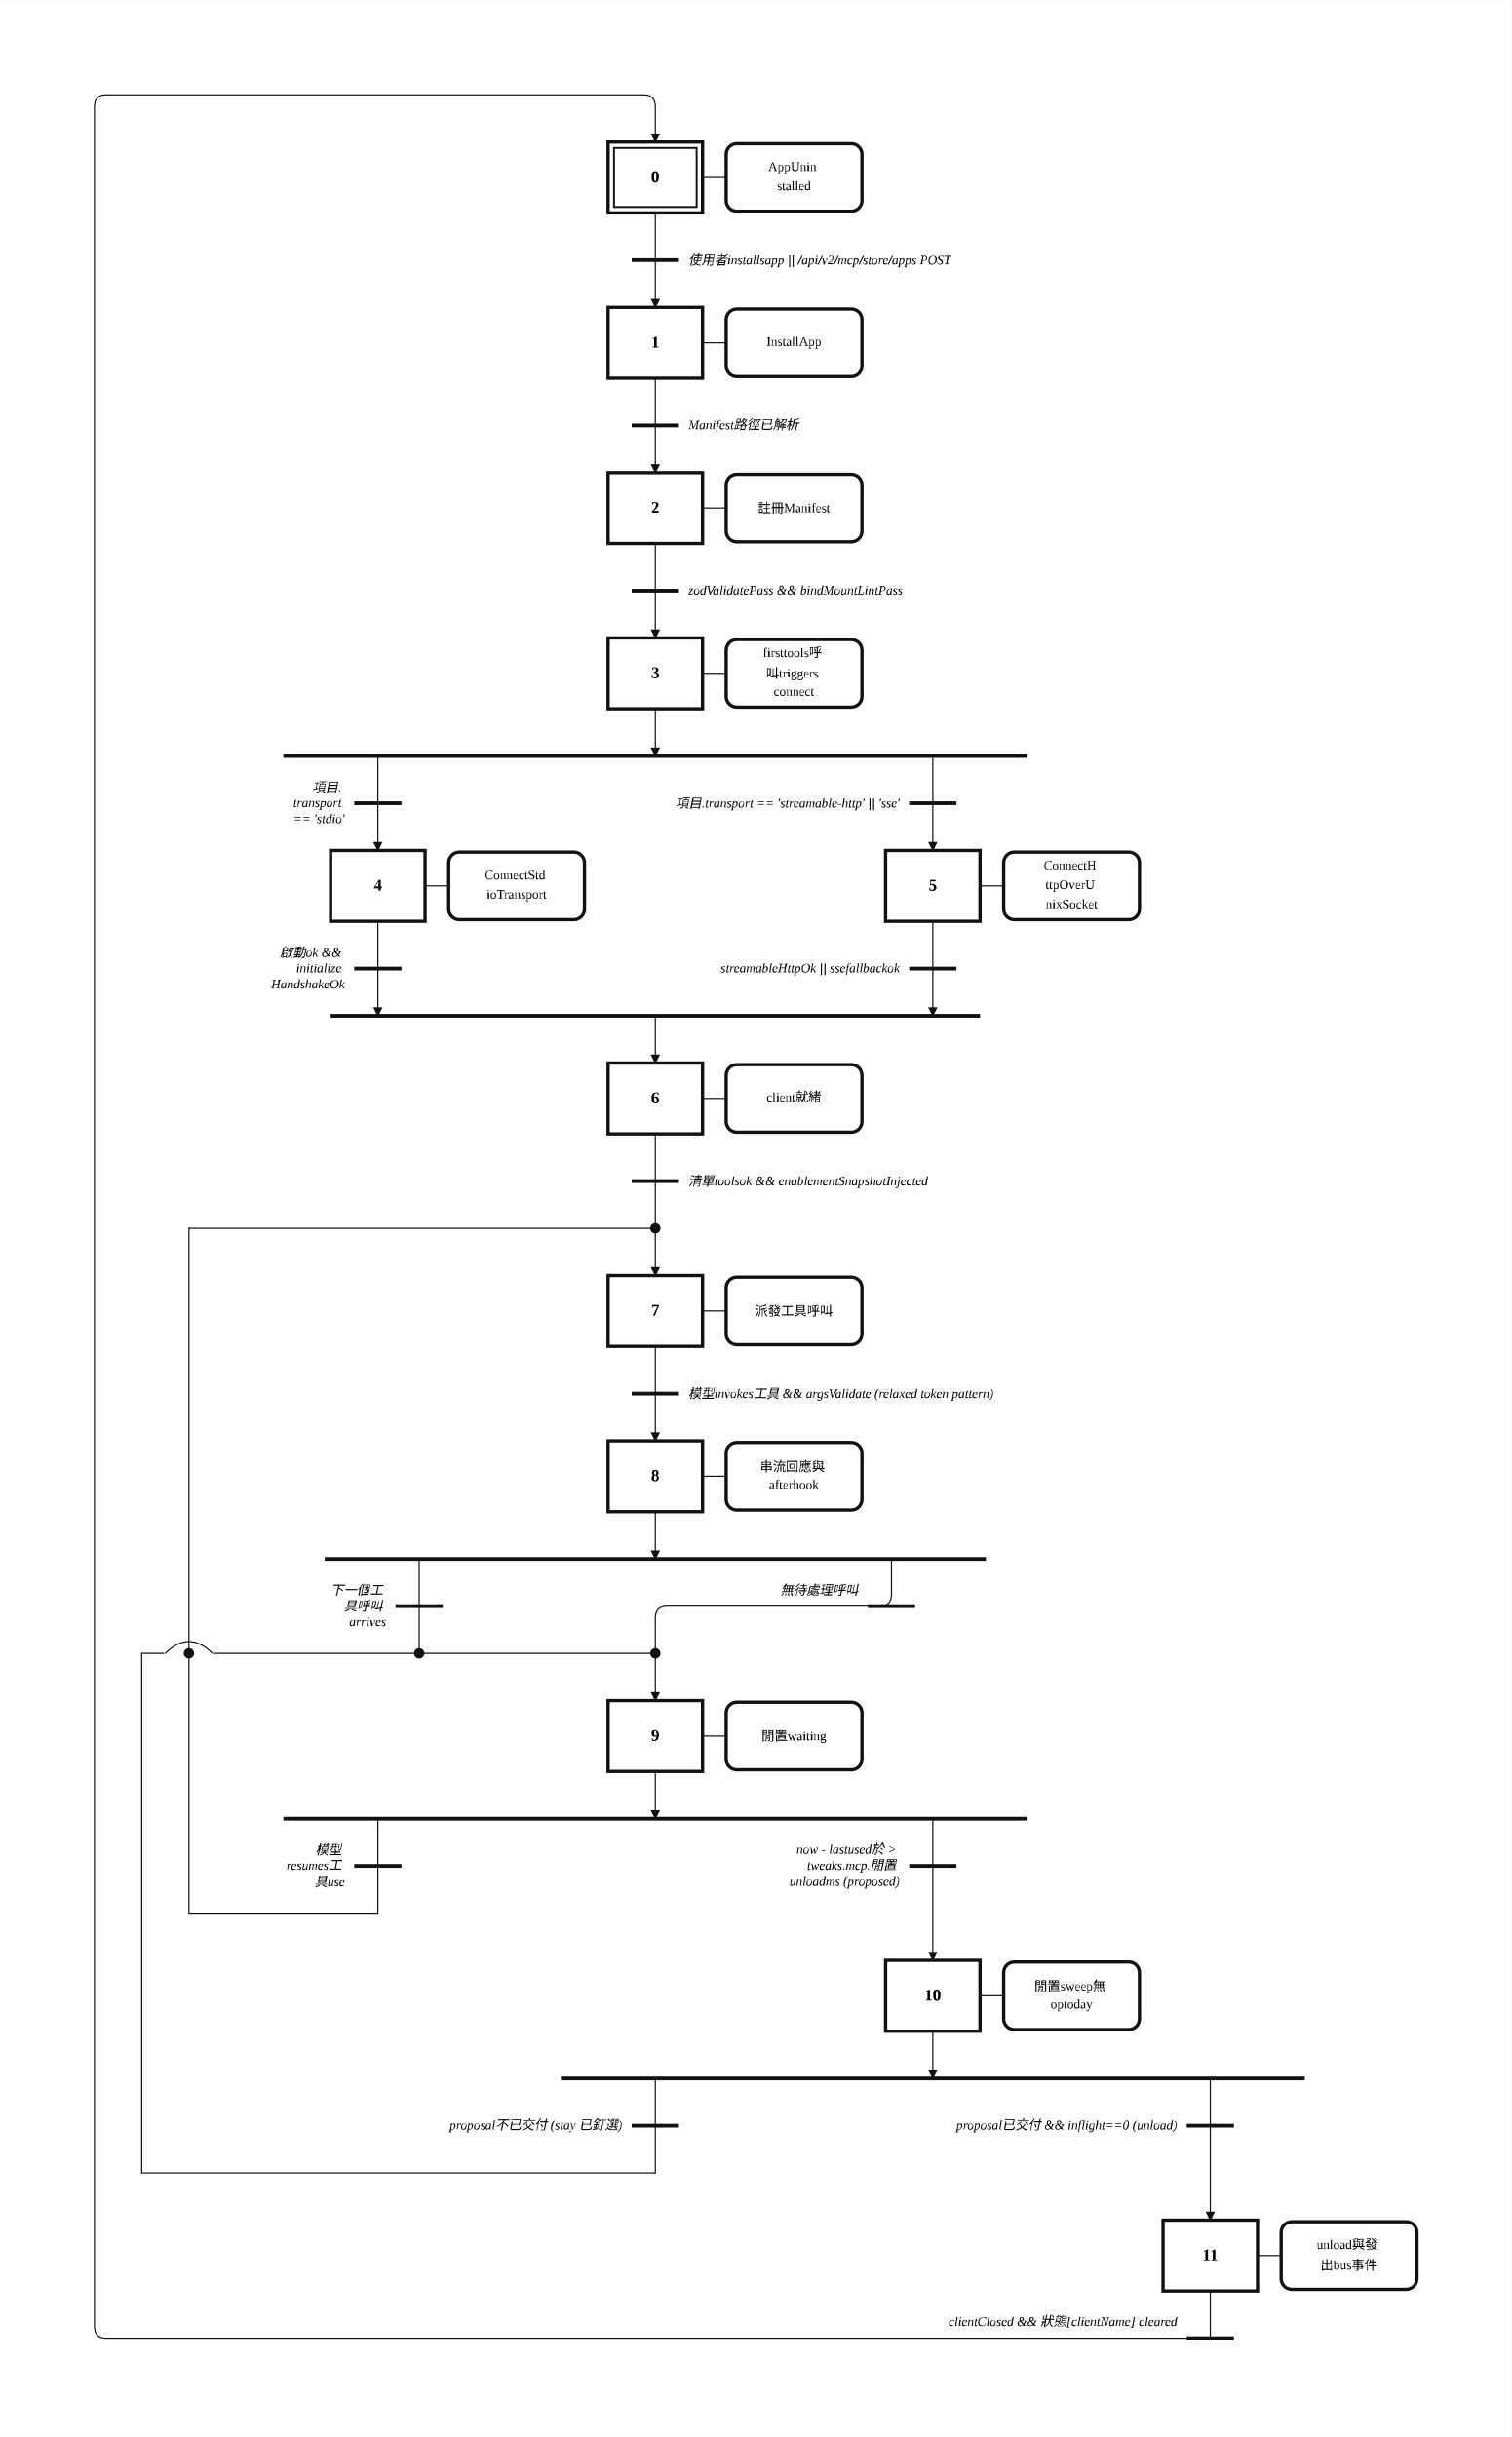
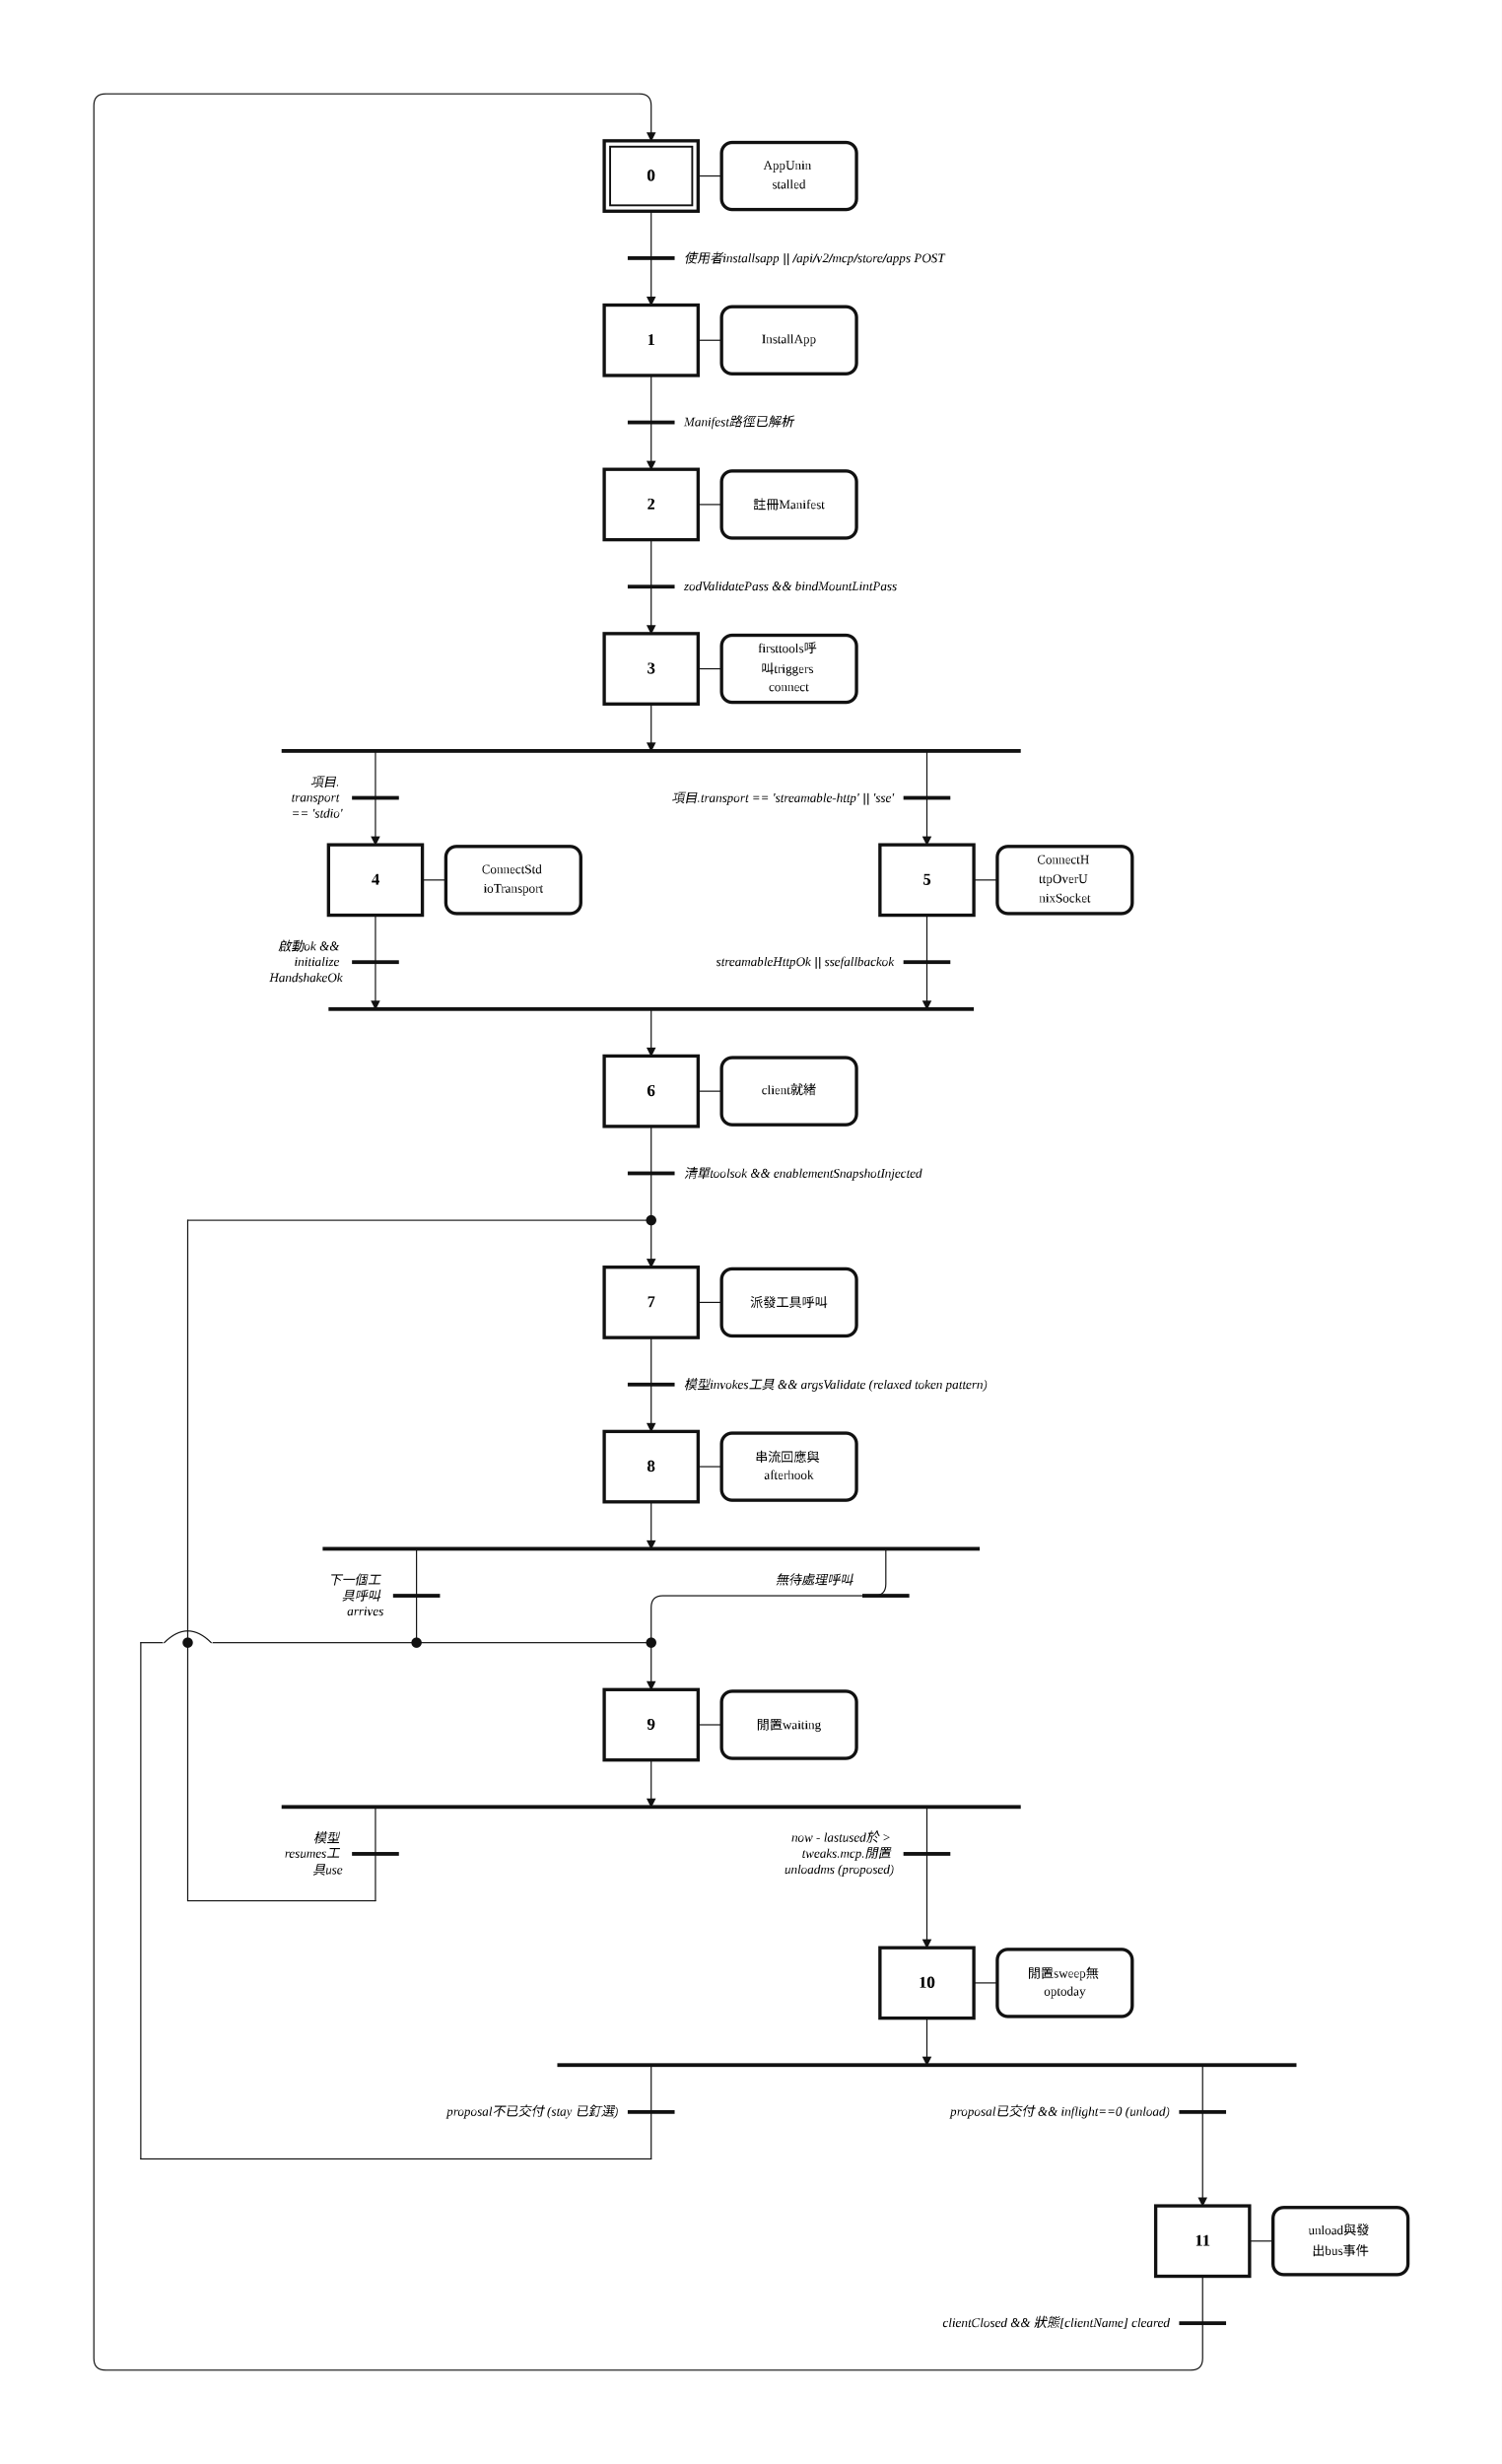
- <svg xmlns="http://www.w3.org/2000/svg" width="1280" height="2064" viewBox="-6.00 -2.00 64.00 103.17" role="img">
+ <svg xmlns="http://www.w3.org/2000/svg" width="1280" height="2100" viewBox="-6.00 -2.00 64.00 105.00" role="img">
  <style>
.step{fill:#fff;stroke:#111;stroke-width:.14}.step-inner{fill:none;stroke:#111;stroke-width:.08}
.action{fill:#fff;stroke:#111;stroke-width:.14}.gate{stroke:#111;stroke-width:.16}
.edge{fill:none;stroke:#111;stroke-width:.05;stroke-linecap:round;stroke-linejoin:round}.edge-arrow{marker-end:url(#arrow)}
.flyover-mask{stroke:#fff;stroke-width:.12;stroke-linecap:round}
.flyover{fill:none;stroke:#111;stroke-width:.05;stroke-linecap:round}
.junction{fill:#111;stroke:#111;stroke-width:0}.branch-junction{fill:#fff;stroke:#111;stroke-width:.08}
.assoc{stroke:#111;stroke-width:.05}.label{font:bold .7px 'Times New Roman', 'BiauKai', 'DFKai-SB', serif;text-anchor:middle;dominant-baseline:middle}
.action-label{font:.55px 'Times New Roman', 'BiauKai', 'DFKai-SB', serif;text-anchor:middle;dominant-baseline:middle}.gate-label{font:italic .55px 'Times New Roman', 'BiauKai', 'DFKai-SB', serif;text-anchor:start;dominant-baseline:middle}.gate-label-left{font:italic .55px 'Times New Roman', 'BiauKai', 'DFKai-SB', serif;text-anchor:end;dominant-baseline:middle}
</style>
  <defs>
    <marker id="arrow" markerWidth="0.4" markerHeight="0.4" refX="0.36" refY="0.2" orient="auto" markerUnits="userSpaceOnUse">
      <path d="M 0 0 L 0.4 0.2 L 0 0.4 z" fill="#111" />
    </marker>
  </defs>
-   <rect x="-6.00" y="-2.00" width="64.00" height="103.17" fill="white" />
+   <rect x="-6.00" y="-2.00" width="64.00" height="105.00" fill="white" />
  <path class="edge edge-arrow" d="M 21.75 48.00 L 21.75 52.00" />
  <path class="edge edge-arrow" d="M 31.75 64.00 L 31.75 65.50 Q 31.75 66.00 31.25 66.00 L 22.25 66.00 Q 21.75 66.00 21.75 66.50 L 21.75 70.00" />
  <path class="edge" d="M 21.75 7.00 L 21.75 9.00" />
  <path class="edge edge-arrow" d="M 21.75 9.00 L 21.75 11.00" />
  <path class="edge" d="M 21.75 14.00 L 21.75 16.00" />
  <path class="edge edge-arrow" d="M 21.75 16.00 L 21.75 18.00" />
  <path class="edge" d="M 21.75 21.00 L 21.75 23.00" />
  <path class="edge edge-arrow" d="M 21.75 23.00 L 21.75 25.00" />
  <path class="edge edge-arrow" d="M 21.75 28.00 L 21.75 30.00" />
  <path class="edge edge-arrow" d="M 10.00 30.00 L 10.00 34.00" />
  <path class="edge edge-arrow" d="M 33.50 30.00 L 33.50 34.00" />
  <path class="edge edge-arrow" d="M 10.00 37.00 L 10.00 41.00" />
  <path class="edge edge-arrow" d="M 21.75 41.00 L 21.75 43.00" />
  <path class="edge edge-arrow" d="M 33.50 37.00 L 33.50 41.00" />
  <path class="edge" d="M 21.75 46.00 L 21.75 48.00" />
  <path class="edge" d="M 21.75 55.00 L 21.75 57.00" />
  <path class="edge edge-arrow" d="M 21.75 57.00 L 21.75 59.00" />
  <path class="edge edge-arrow" d="M 21.75 62.00 L 21.75 64.00" />
  <path class="edge" d="M 11.75 64.00 L 11.75 68.00" />
  <path class="edge" d="M 11.75 68.00 L 2.00 68.00" />
  <path class="edge" d="M 2.00 68.00 L 2.00 50.00" />
  <path class="edge" d="M 2.00 50.00 L 21.75 50.00" />
  <path class="edge edge-arrow" d="M 21.75 73.00 L 21.75 75.00" />
  <path class="edge" d="M 10.00 75.00 L 10.00 79.00" />
  <path class="edge" d="M 10.00 79.00 L 2.00 79.00" />
  <path class="edge" d="M 2.00 79.00 L 2.00 68.00" />
  <path class="edge edge-arrow" d="M 33.50 75.00 L 33.50 81.00" />
  <path class="edge edge-arrow" d="M 33.50 84.00 L 33.50 86.00" />
  <path class="edge" d="M 21.75 86.00 L 21.75 90.00" />
  <path class="edge" d="M 21.75 90.00 L 0.00 90.00" />
  <path class="edge" d="M 0.00 90.00 L 0.00 68.00" />
  <path class="edge" d="M 0.00 68.00 L 2.00 68.00" />
  <path class="edge" d="M 11.75 68.00 L 21.75 68.00" />
  <path class="edge edge-arrow" d="M 45.25 86.00 L 45.25 92.00" />
  <path class="edge" d="M 45.25 95.00 L 45.25 97.00" />
-   <path class="edge edge-arrow" d="M 45.25 97.00 L -1.50 97.00 Q -2.00 97.00 -2.00 96.50 L -2.00 2.50 Q -2.00 2.00 -1.50 2.00 L 21.25 2.00 Q 21.75 2.00 21.75 2.50 L 21.75 4.00" />
+   <path class="edge edge-arrow" d="M 45.25 97.00 L 45.25 98.50 Q 45.25 99.00 44.75 99.00 L -1.50 99.00 Q -2.00 99.00 -2.00 98.50 L -2.00 2.50 Q -2.00 2.00 -1.50 2.00 L 21.25 2.00 Q 21.75 2.00 21.75 2.50 L 21.75 4.00" />
  <rect class="step" x="19.75" y="4.00" width="4.00" height="3.00" />
  <rect class="step-inner" x="20.00" y="4.25" width="3.50" height="2.50" />
  <text class="label" x="21.75" y="5.50">0</text>
  <rect class="step" x="19.75" y="11.00" width="4.00" height="3.00" />
  <text class="label" x="21.75" y="12.50">1</text>
  <rect class="step" x="19.75" y="18.00" width="4.00" height="3.00" />
  <text class="label" x="21.75" y="19.50">2</text>
  <rect class="step" x="19.75" y="25.00" width="4.00" height="3.00" />
  <text class="label" x="21.75" y="26.50">3</text>
  <rect class="step" x="8.00" y="34.00" width="4.00" height="3.00" />
  <text class="label" x="10.00" y="35.50">4</text>
  <rect class="step" x="31.50" y="34.00" width="4.00" height="3.00" />
  <text class="label" x="33.50" y="35.50">5</text>
  <rect class="step" x="19.75" y="43.00" width="4.00" height="3.00" />
  <text class="label" x="21.75" y="44.50">6</text>
  <rect class="step" x="19.75" y="52.00" width="4.00" height="3.00" />
  <text class="label" x="21.75" y="53.50">7</text>
  <rect class="step" x="19.75" y="59.00" width="4.00" height="3.00" />
  <text class="label" x="21.75" y="60.50">8</text>
  <rect class="step" x="19.75" y="70.00" width="4.00" height="3.00" />
  <text class="label" x="21.75" y="71.50">9</text>
  <rect class="step" x="31.50" y="81.00" width="4.00" height="3.00" />
  <text class="label" x="33.50" y="82.50">10</text>
  <rect class="step" x="43.25" y="92.00" width="4.00" height="3.00" />
  <text class="label" x="45.25" y="93.50">11</text>
  <line class="assoc" x1="23.75" y1="5.50" x2="24.75" y2="5.50" />
  <rect class="action" x="24.75" y="4.07" width="5.75" height="2.86" rx="0.45" ry="0.45" />
  <text class="action-label" x="27.62" y="5.09">
    <tspan x="27.62" dy="0">AppUnin</tspan>
    <tspan x="27.62" dy="0.82">stalled</tspan>
  </text>
  <line class="assoc" x1="23.75" y1="12.50" x2="24.75" y2="12.50" />
  <rect class="action" x="24.75" y="11.07" width="5.75" height="2.86" rx="0.45" ry="0.45" />
  <text class="action-label" x="27.62" y="12.50">
    <tspan x="27.62" dy="0">InstallApp</tspan>
  </text>
  <line class="assoc" x1="23.75" y1="19.50" x2="24.75" y2="19.50" />
  <rect class="action" x="24.75" y="18.07" width="5.75" height="2.86" rx="0.45" ry="0.45" />
  <text class="action-label" x="27.62" y="19.50">
    <tspan x="27.62" dy="0">註冊Manifest</tspan>
  </text>
  <line class="assoc" x1="23.75" y1="26.50" x2="24.75" y2="26.50" />
  <rect class="action" x="24.75" y="25.07" width="5.75" height="2.86" rx="0.45" ry="0.45" />
  <text class="action-label" x="27.62" y="25.68">
    <tspan x="27.62" dy="0">firsttools呼</tspan>
    <tspan x="27.62" dy="0.82">叫triggers</tspan>
    <tspan x="27.62" dy="0.82">connect</tspan>
  </text>
  <line class="assoc" x1="12.00" y1="35.50" x2="13.00" y2="35.50" />
  <rect class="action" x="13.00" y="34.07" width="5.75" height="2.86" rx="0.45" ry="0.45" />
  <text class="action-label" x="15.88" y="35.09">
    <tspan x="15.88" dy="0">ConnectStd</tspan>
    <tspan x="15.88" dy="0.82">ioTransport</tspan>
  </text>
  <line class="assoc" x1="35.50" y1="35.50" x2="36.50" y2="35.50" />
  <rect class="action" x="36.50" y="34.07" width="5.75" height="2.86" rx="0.45" ry="0.45" />
  <text class="action-label" x="39.38" y="34.68">
    <tspan x="39.38" dy="0">ConnectH</tspan>
    <tspan x="39.38" dy="0.82">ttpOverU</tspan>
    <tspan x="39.38" dy="0.82">nixSocket</tspan>
  </text>
  <line class="assoc" x1="23.75" y1="44.50" x2="24.75" y2="44.50" />
  <rect class="action" x="24.75" y="43.07" width="5.75" height="2.86" rx="0.45" ry="0.45" />
  <text class="action-label" x="27.62" y="44.50">
    <tspan x="27.62" dy="0">client就緒</tspan>
  </text>
  <line class="assoc" x1="23.75" y1="53.50" x2="24.75" y2="53.50" />
  <rect class="action" x="24.75" y="52.07" width="5.75" height="2.86" rx="0.45" ry="0.45" />
  <text class="action-label" x="27.62" y="53.50">
    <tspan x="27.62" dy="0">派發工具呼叫</tspan>
  </text>
  <line class="assoc" x1="23.75" y1="60.50" x2="24.75" y2="60.50" />
  <rect class="action" x="24.75" y="59.07" width="5.75" height="2.86" rx="0.45" ry="0.45" />
  <text class="action-label" x="27.62" y="60.09">
    <tspan x="27.62" dy="0">串流回應與</tspan>
    <tspan x="27.62" dy="0.82">afterhook</tspan>
  </text>
  <line class="assoc" x1="23.75" y1="71.50" x2="24.75" y2="71.50" />
  <rect class="action" x="24.75" y="70.07" width="5.75" height="2.86" rx="0.45" ry="0.45" />
  <text class="action-label" x="27.62" y="71.50">
    <tspan x="27.62" dy="0">閒置waiting</tspan>
  </text>
  <line class="assoc" x1="35.50" y1="82.50" x2="36.50" y2="82.50" />
  <rect class="action" x="36.50" y="81.07" width="5.75" height="2.86" rx="0.45" ry="0.45" />
  <text class="action-label" x="39.38" y="82.09">
    <tspan x="39.38" dy="0">閒置sweep無</tspan>
    <tspan x="39.38" dy="0.82">optoday</tspan>
  </text>
  <line class="assoc" x1="47.25" y1="93.50" x2="48.25" y2="93.50" />
  <rect class="action" x="48.25" y="92.07" width="5.75" height="2.86" rx="0.45" ry="0.45" />
  <text class="action-label" x="51.12" y="93.09">
    <tspan x="51.12" dy="0">unload與發</tspan>
    <tspan x="51.12" dy="0.82">出bus事件</tspan>
  </text>
  <line class="gate" x1="20.75" y1="9.00" x2="22.75" y2="9.00" />
  <text class="gate-label" x="23.15" y="9.00">
    <tspan x="23.15" dy="0">使用者installsapp || /api/v2/mcp/store/apps POST</tspan>
  </text>
  <line class="gate" x1="20.75" y1="16.00" x2="22.75" y2="16.00" />
  <text class="gate-label" x="23.15" y="16.00">
    <tspan x="23.15" dy="0">Manifest路徑已解析</tspan>
  </text>
  <line class="gate" x1="20.75" y1="23.00" x2="22.75" y2="23.00" />
  <text class="gate-label" x="23.15" y="23.00">
    <tspan x="23.15" dy="0">zodValidatePass &amp;&amp; bindMountLintPass</tspan>
  </text>
  <line class="gate" x1="6.00" y1="30.00" x2="37.50" y2="30.00" />
  <line class="gate" x1="8.00" y1="41.00" x2="35.50" y2="41.00" />
  <line class="gate" x1="20.75" y1="48.00" x2="22.75" y2="48.00" />
  <text class="gate-label" x="23.15" y="48.00">
    <tspan x="23.15" dy="0">清單toolsok &amp;&amp; enablementSnapshotInjected</tspan>
  </text>
  <line class="gate" x1="20.75" y1="57.00" x2="22.75" y2="57.00" />
  <text class="gate-label" x="23.15" y="57.00">
    <tspan x="23.15" dy="0">模型invokes工具 &amp;&amp; argsValidate (relaxed token pattern)</tspan>
  </text>
  <line class="gate" x1="7.75" y1="64.00" x2="35.75" y2="64.00" />
  <line class="gate" x1="6.00" y1="75.00" x2="37.50" y2="75.00" />
  <line class="gate" x1="17.75" y1="86.00" x2="49.25" y2="86.00" />
  <line class="gate" x1="44.25" y1="97.00" x2="46.25" y2="97.00" />
-   <text class="gate-label-left" x="43.85" y="96.32">
+   <text class="gate-label-left" x="43.85" y="97.00">
    <tspan x="43.85" dy="0">clientClosed &amp;&amp; 狀態[clientName] cleared</tspan>
  </text>
  <line class="gate" x1="9.00" y1="32.00" x2="11.00" y2="32.00" />
  <text class="gate-label-left" x="8.60" y="31.32">
    <tspan x="8.60" dy="0">項目.</tspan>
    <tspan x="8.60" dy="0.68">transport</tspan>
    <tspan x="8.60" dy="0.68">== 'stdio'</tspan>
  </text>
  <line class="gate" x1="32.50" y1="32.00" x2="34.50" y2="32.00" />
  <text class="gate-label-left" x="32.10" y="32.00">
    <tspan x="32.10" dy="0">項目.transport == 'streamable-http' || 'sse'</tspan>
  </text>
  <line class="gate" x1="9.00" y1="39.00" x2="11.00" y2="39.00" />
  <text class="gate-label-left" x="8.60" y="38.32">
    <tspan x="8.60" dy="0">啟動ok &amp;&amp;</tspan>
    <tspan x="8.60" dy="0.68">initialize</tspan>
    <tspan x="8.60" dy="0.68">HandshakeOk</tspan>
  </text>
  <line class="gate" x1="32.50" y1="39.00" x2="34.50" y2="39.00" />
  <text class="gate-label-left" x="32.10" y="39.00">
    <tspan x="32.10" dy="0">streamableHttpOk || ssefallbackok</tspan>
  </text>
  <line class="gate" x1="10.75" y1="66.00" x2="12.75" y2="66.00" />
  <text class="gate-label-left" x="10.35" y="65.32">
    <tspan x="10.35" dy="0">下一個工</tspan>
    <tspan x="10.35" dy="0.68">具呼叫</tspan>
    <tspan x="10.35" dy="0.68">arrives</tspan>
  </text>
  <line class="gate" x1="30.75" y1="66.00" x2="32.75" y2="66.00" />
  <text class="gate-label-left" x="30.35" y="65.32">
    <tspan x="30.35" dy="0">無待處理呼叫</tspan>
  </text>
  <line class="gate" x1="9.00" y1="77.00" x2="11.00" y2="77.00" />
  <text class="gate-label-left" x="8.60" y="76.32">
    <tspan x="8.60" dy="0">模型</tspan>
    <tspan x="8.60" dy="0.68">resumes工</tspan>
    <tspan x="8.60" dy="0.68">具use</tspan>
  </text>
  <line class="gate" x1="32.50" y1="77.00" x2="34.50" y2="77.00" />
  <text class="gate-label-left" x="32.10" y="76.32">
    <tspan x="32.10" dy="0">now - lastused於 &gt;</tspan>
    <tspan x="32.10" dy="0.68">tweaks.mcp.閒置</tspan>
    <tspan x="32.10" dy="0.68">unloadms (proposed)</tspan>
  </text>
  <line class="gate" x1="20.75" y1="88.00" x2="22.75" y2="88.00" />
  <text class="gate-label-left" x="20.35" y="88.00">
    <tspan x="20.35" dy="0">proposal不已交付 (stay 已釘選)</tspan>
  </text>
  <line class="gate" x1="44.25" y1="88.00" x2="46.25" y2="88.00" />
  <text class="gate-label-left" x="43.85" y="88.00">
    <tspan x="43.85" dy="0">proposal已交付 &amp;&amp; inflight==0 (unload)</tspan>
  </text>
  <line class="flyover-mask" x1="1.00" y1="68.00" x2="3.00" y2="68.00" />
  <path class="flyover" d="M 1.00 68.00 Q 2.00 67.00 3.00 68.00" />
  <circle class="junction" cx="21.75" cy="50.00" r="0.22" />
  <circle class="junction" cx="21.75" cy="68.00" r="0.22" />
  <circle class="junction" cx="11.75" cy="68.00" r="0.22" />
  <circle class="junction" cx="2.00" cy="68.00" r="0.22" />
</svg>
